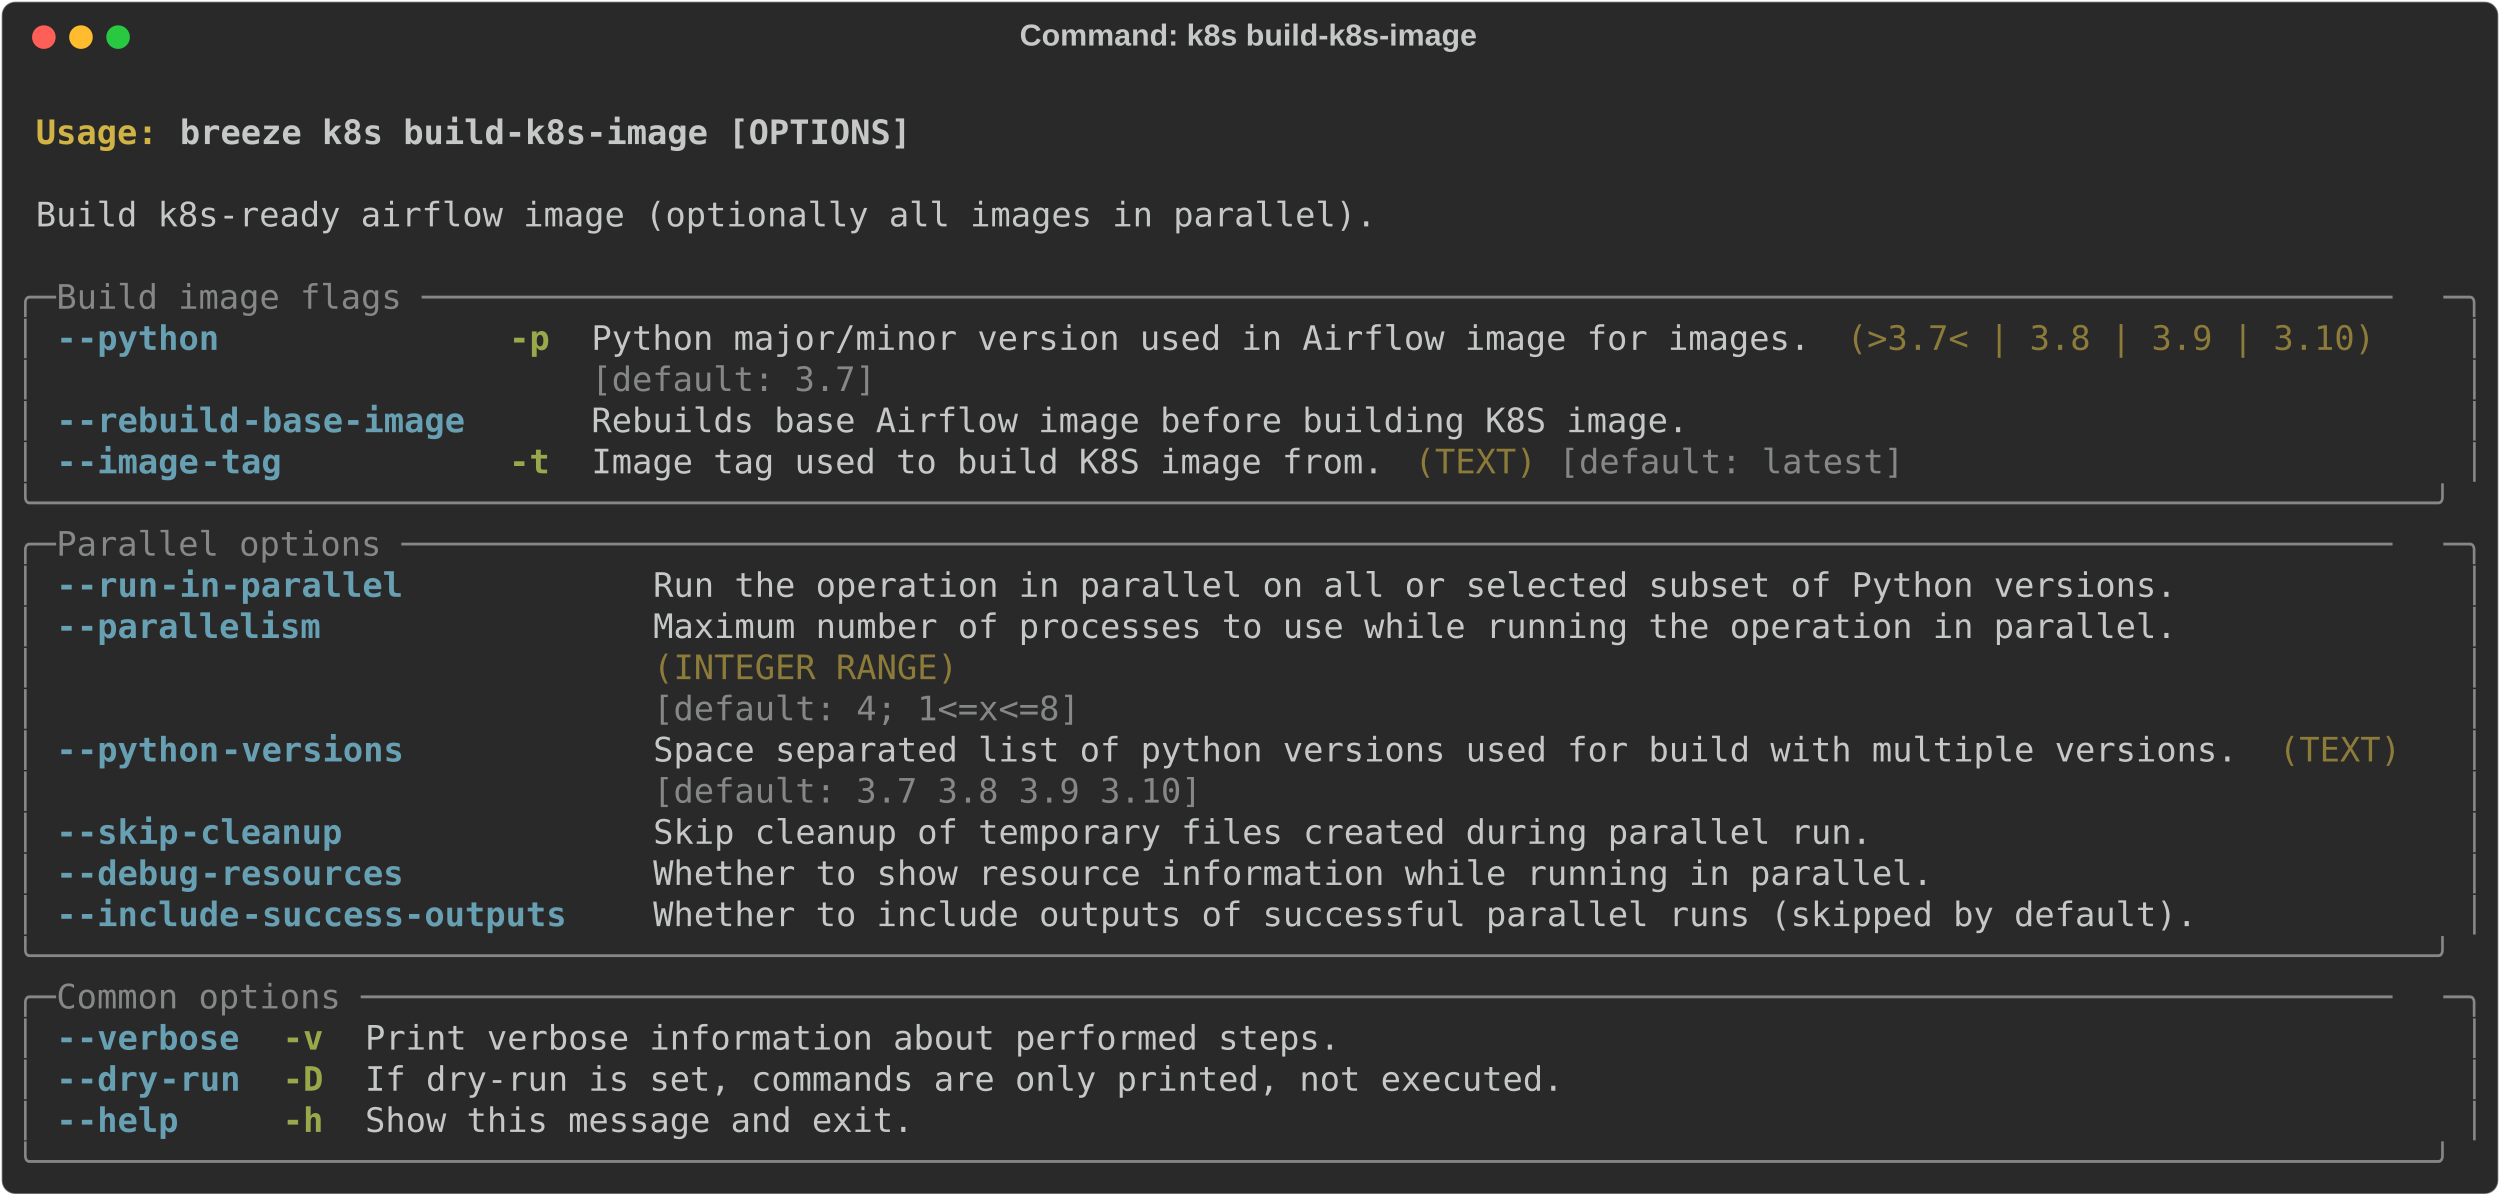
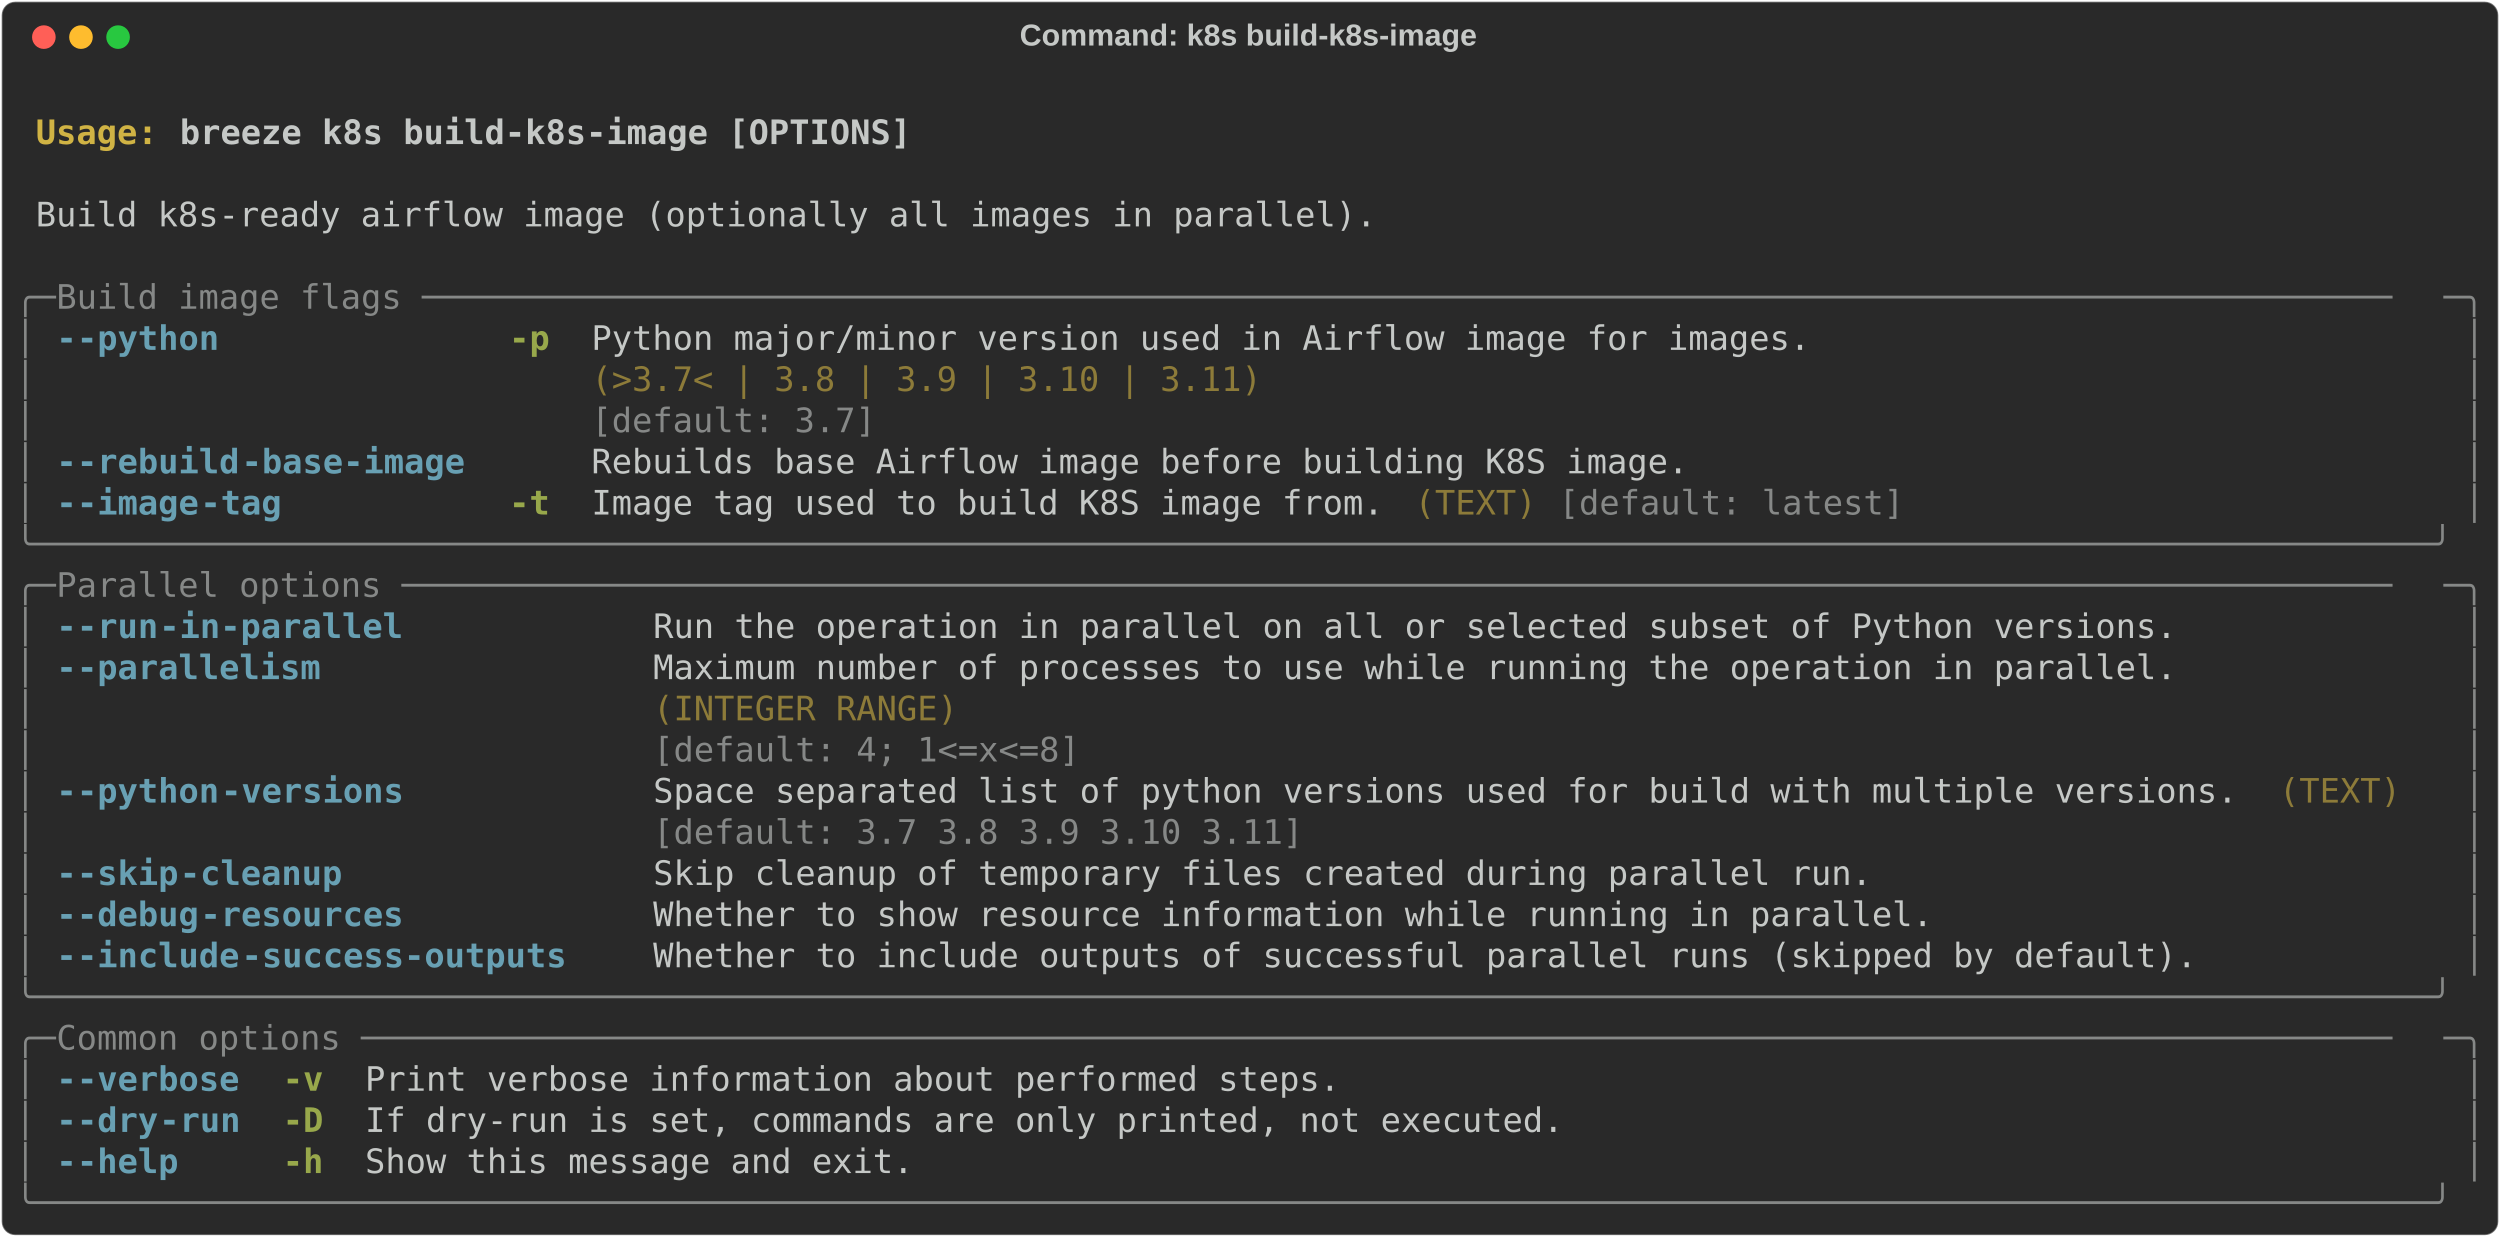
- <svg xmlns="http://www.w3.org/2000/svg" class="rich-terminal" viewBox="0 0 1482 708.8">
+ <svg xmlns="http://www.w3.org/2000/svg" class="rich-terminal" viewBox="0 0 1482 733.2">
  <style>

    @font-face {
        font-family: "Fira Code";
        src: local("FiraCode-Regular"),
                url("https://cdnjs.cloudflare.com/ajax/libs/firacode/6.2.0/woff2/FiraCode-Regular.woff2") format("woff2"),
                url("https://cdnjs.cloudflare.com/ajax/libs/firacode/6.2.0/woff/FiraCode-Regular.woff") format("woff");
        font-style: normal;
        font-weight: 400;
    }
    @font-face {
        font-family: "Fira Code";
        src: local("FiraCode-Bold"),
                url("https://cdnjs.cloudflare.com/ajax/libs/firacode/6.2.0/woff2/FiraCode-Bold.woff2") format("woff2"),
                url("https://cdnjs.cloudflare.com/ajax/libs/firacode/6.2.0/woff/FiraCode-Bold.woff") format("woff");
        font-style: bold;
        font-weight: 700;
    }

-     .terminal-925219226-matrix {
+     .terminal-590269750-matrix {
        font-family: Fira Code, monospace;
        font-size: 20px;
        line-height: 24.4px;
        font-variant-east-asian: full-width;
    }

-     .terminal-925219226-title {
+     .terminal-590269750-title {
        font-size: 18px;
        font-weight: bold;
        font-family: arial;
    }

-     .terminal-925219226-r1 { fill: #c5c8c6;font-weight: bold }
- .terminal-925219226-r2 { fill: #c5c8c6 }
- .terminal-925219226-r3 { fill: #d0b344;font-weight: bold }
- .terminal-925219226-r4 { fill: #868887 }
- .terminal-925219226-r5 { fill: #68a0b3;font-weight: bold }
- .terminal-925219226-r6 { fill: #98a84b;font-weight: bold }
- .terminal-925219226-r7 { fill: #8d7b39 }
+     .terminal-590269750-r1 { fill: #c5c8c6;font-weight: bold }
+ .terminal-590269750-r2 { fill: #c5c8c6 }
+ .terminal-590269750-r3 { fill: #d0b344;font-weight: bold }
+ .terminal-590269750-r4 { fill: #868887 }
+ .terminal-590269750-r5 { fill: #68a0b3;font-weight: bold }
+ .terminal-590269750-r6 { fill: #98a84b;font-weight: bold }
+ .terminal-590269750-r7 { fill: #8d7b39 }
    </style>
  <defs>
-     <clipPath id="terminal-925219226-clip-terminal">
-       <rect x="0" y="0" width="1463.0" height="657.8" />
-     </clipPath>
-     <clipPath id="terminal-925219226-line-0">
+     <clipPath id="terminal-590269750-clip-terminal">
+       <rect x="0" y="0" width="1463.0" height="682.2" />
+     </clipPath>
+     <clipPath id="terminal-590269750-line-0">
      <rect x="0" y="1.5" width="1464" height="24.65" />
    </clipPath>
-     <clipPath id="terminal-925219226-line-1">
+     <clipPath id="terminal-590269750-line-1">
      <rect x="0" y="25.9" width="1464" height="24.65" />
    </clipPath>
-     <clipPath id="terminal-925219226-line-2">
+     <clipPath id="terminal-590269750-line-2">
      <rect x="0" y="50.3" width="1464" height="24.65" />
    </clipPath>
-     <clipPath id="terminal-925219226-line-3">
+     <clipPath id="terminal-590269750-line-3">
      <rect x="0" y="74.7" width="1464" height="24.65" />
    </clipPath>
-     <clipPath id="terminal-925219226-line-4">
+     <clipPath id="terminal-590269750-line-4">
      <rect x="0" y="99.1" width="1464" height="24.65" />
    </clipPath>
-     <clipPath id="terminal-925219226-line-5">
+     <clipPath id="terminal-590269750-line-5">
      <rect x="0" y="123.5" width="1464" height="24.65" />
    </clipPath>
-     <clipPath id="terminal-925219226-line-6">
+     <clipPath id="terminal-590269750-line-6">
      <rect x="0" y="147.9" width="1464" height="24.65" />
    </clipPath>
-     <clipPath id="terminal-925219226-line-7">
+     <clipPath id="terminal-590269750-line-7">
      <rect x="0" y="172.3" width="1464" height="24.65" />
    </clipPath>
-     <clipPath id="terminal-925219226-line-8">
+     <clipPath id="terminal-590269750-line-8">
      <rect x="0" y="196.7" width="1464" height="24.65" />
    </clipPath>
-     <clipPath id="terminal-925219226-line-9">
+     <clipPath id="terminal-590269750-line-9">
      <rect x="0" y="221.1" width="1464" height="24.65" />
    </clipPath>
-     <clipPath id="terminal-925219226-line-10">
+     <clipPath id="terminal-590269750-line-10">
      <rect x="0" y="245.5" width="1464" height="24.65" />
    </clipPath>
-     <clipPath id="terminal-925219226-line-11">
+     <clipPath id="terminal-590269750-line-11">
      <rect x="0" y="269.9" width="1464" height="24.65" />
    </clipPath>
-     <clipPath id="terminal-925219226-line-12">
+     <clipPath id="terminal-590269750-line-12">
      <rect x="0" y="294.3" width="1464" height="24.65" />
    </clipPath>
-     <clipPath id="terminal-925219226-line-13">
+     <clipPath id="terminal-590269750-line-13">
      <rect x="0" y="318.7" width="1464" height="24.65" />
    </clipPath>
-     <clipPath id="terminal-925219226-line-14">
+     <clipPath id="terminal-590269750-line-14">
      <rect x="0" y="343.1" width="1464" height="24.65" />
    </clipPath>
-     <clipPath id="terminal-925219226-line-15">
+     <clipPath id="terminal-590269750-line-15">
      <rect x="0" y="367.5" width="1464" height="24.65" />
    </clipPath>
-     <clipPath id="terminal-925219226-line-16">
+     <clipPath id="terminal-590269750-line-16">
      <rect x="0" y="391.9" width="1464" height="24.65" />
    </clipPath>
-     <clipPath id="terminal-925219226-line-17">
+     <clipPath id="terminal-590269750-line-17">
      <rect x="0" y="416.3" width="1464" height="24.65" />
    </clipPath>
-     <clipPath id="terminal-925219226-line-18">
+     <clipPath id="terminal-590269750-line-18">
      <rect x="0" y="440.7" width="1464" height="24.65" />
    </clipPath>
-     <clipPath id="terminal-925219226-line-19">
+     <clipPath id="terminal-590269750-line-19">
      <rect x="0" y="465.1" width="1464" height="24.65" />
    </clipPath>
-     <clipPath id="terminal-925219226-line-20">
+     <clipPath id="terminal-590269750-line-20">
      <rect x="0" y="489.5" width="1464" height="24.65" />
    </clipPath>
-     <clipPath id="terminal-925219226-line-21">
+     <clipPath id="terminal-590269750-line-21">
      <rect x="0" y="513.9" width="1464" height="24.65" />
    </clipPath>
-     <clipPath id="terminal-925219226-line-22">
+     <clipPath id="terminal-590269750-line-22">
      <rect x="0" y="538.3" width="1464" height="24.65" />
    </clipPath>
-     <clipPath id="terminal-925219226-line-23">
+     <clipPath id="terminal-590269750-line-23">
      <rect x="0" y="562.7" width="1464" height="24.65" />
    </clipPath>
-     <clipPath id="terminal-925219226-line-24">
+     <clipPath id="terminal-590269750-line-24">
      <rect x="0" y="587.1" width="1464" height="24.65" />
    </clipPath>
-     <clipPath id="terminal-925219226-line-25">
+     <clipPath id="terminal-590269750-line-25">
      <rect x="0" y="611.5" width="1464" height="24.65" />
    </clipPath>
+     <clipPath id="terminal-590269750-line-26">
+       <rect x="0" y="635.9" width="1464" height="24.65" />
+     </clipPath>
  </defs>
-   <rect fill="#292929" stroke="rgba(255,255,255,0.35)" stroke-width="1" x="1" y="1" width="1480" height="706.8" rx="8" />
-   <text class="terminal-925219226-title" fill="#c5c8c6" text-anchor="middle" x="740" y="27">Command: k8s build-k8s-image</text>
+   <rect fill="#292929" stroke="rgba(255,255,255,0.35)" stroke-width="1" x="1" y="1" width="1480" height="731.2" rx="8" />
+   <text class="terminal-590269750-title" fill="#c5c8c6" text-anchor="middle" x="740" y="27">Command: k8s build-k8s-image</text>
  <g transform="translate(26,22)">
    <circle cx="0" cy="0" r="7" fill="#ff5f57" />
    <circle cx="22" cy="0" r="7" fill="#febc2e" />
    <circle cx="44" cy="0" r="7" fill="#28c840" />
  </g>
-   <g transform="translate(9, 41)" clip-path="url(#terminal-925219226-clip-terminal)">
-     <g class="terminal-925219226-matrix">
-       <text class="terminal-925219226-r2" x="1464" y="20" textLength="12.2" clip-path="url(#terminal-925219226-line-0)">
- </text>
-       <text class="terminal-925219226-r3" x="12.2" y="44.4" textLength="85.4" clip-path="url(#terminal-925219226-line-1)">Usage: </text>
-       <text class="terminal-925219226-r1" x="97.6" y="44.4" textLength="439.2" clip-path="url(#terminal-925219226-line-1)">breeze k8s build-k8s-image [OPTIONS]</text>
-       <text class="terminal-925219226-r2" x="1464" y="44.4" textLength="12.2" clip-path="url(#terminal-925219226-line-1)">
- </text>
-       <text class="terminal-925219226-r2" x="1464" y="68.8" textLength="12.2" clip-path="url(#terminal-925219226-line-2)">
- </text>
-       <text class="terminal-925219226-r2" x="12.2" y="93.2" textLength="805.2" clip-path="url(#terminal-925219226-line-3)">Build k8s-ready airflow image (optionally all images in parallel).</text>
-       <text class="terminal-925219226-r2" x="1464" y="93.2" textLength="12.2" clip-path="url(#terminal-925219226-line-3)">
- </text>
-       <text class="terminal-925219226-r2" x="1464" y="117.6" textLength="12.2" clip-path="url(#terminal-925219226-line-4)">
- </text>
-       <text class="terminal-925219226-r4" x="0" y="142" textLength="24.4" clip-path="url(#terminal-925219226-line-5)">╭─</text>
-       <text class="terminal-925219226-r4" x="24.4" y="142" textLength="1415.2" clip-path="url(#terminal-925219226-line-5)"> Build image flags ─────────────────────────────────────────────────────────────────────────────────────────────────</text>
-       <text class="terminal-925219226-r4" x="1439.6" y="142" textLength="24.4" clip-path="url(#terminal-925219226-line-5)">─╮</text>
-       <text class="terminal-925219226-r2" x="1464" y="142" textLength="12.2" clip-path="url(#terminal-925219226-line-5)">
- </text>
-       <text class="terminal-925219226-r4" x="0" y="166.4" textLength="12.2" clip-path="url(#terminal-925219226-line-6)">│</text>
-       <text class="terminal-925219226-r5" x="24.4" y="166.4" textLength="12.2" clip-path="url(#terminal-925219226-line-6)">-</text>
-       <text class="terminal-925219226-r5" x="36.6" y="166.4" textLength="85.4" clip-path="url(#terminal-925219226-line-6)">-python</text>
-       <text class="terminal-925219226-r6" x="292.8" y="166.4" textLength="24.4" clip-path="url(#terminal-925219226-line-6)">-p</text>
-       <text class="terminal-925219226-r2" x="341.6" y="166.4" textLength="732" clip-path="url(#terminal-925219226-line-6)">Python major/minor version used in Airflow image for images.</text>
-       <text class="terminal-925219226-r7" x="1085.8" y="166.4" textLength="317.2" clip-path="url(#terminal-925219226-line-6)">(&gt;3.7&lt; | 3.8 | 3.9 | 3.10)</text>
-       <text class="terminal-925219226-r4" x="1451.8" y="166.4" textLength="12.2" clip-path="url(#terminal-925219226-line-6)">│</text>
-       <text class="terminal-925219226-r2" x="1464" y="166.4" textLength="12.2" clip-path="url(#terminal-925219226-line-6)">
- </text>
-       <text class="terminal-925219226-r4" x="0" y="190.8" textLength="12.2" clip-path="url(#terminal-925219226-line-7)">│</text>
-       <text class="terminal-925219226-r4" x="341.6" y="190.8" textLength="732" clip-path="url(#terminal-925219226-line-7)">[default: 3.7]                                              </text>
-       <text class="terminal-925219226-r4" x="1451.8" y="190.8" textLength="12.2" clip-path="url(#terminal-925219226-line-7)">│</text>
-       <text class="terminal-925219226-r2" x="1464" y="190.8" textLength="12.2" clip-path="url(#terminal-925219226-line-7)">
- </text>
-       <text class="terminal-925219226-r4" x="0" y="215.2" textLength="12.2" clip-path="url(#terminal-925219226-line-8)">│</text>
-       <text class="terminal-925219226-r5" x="24.4" y="215.2" textLength="12.2" clip-path="url(#terminal-925219226-line-8)">-</text>
-       <text class="terminal-925219226-r5" x="36.6" y="215.2" textLength="97.6" clip-path="url(#terminal-925219226-line-8)">-rebuild</text>
-       <text class="terminal-925219226-r5" x="134.2" y="215.2" textLength="134.2" clip-path="url(#terminal-925219226-line-8)">-base-image</text>
-       <text class="terminal-925219226-r2" x="341.6" y="215.2" textLength="658.8" clip-path="url(#terminal-925219226-line-8)">Rebuilds base Airflow image before building K8S image.</text>
-       <text class="terminal-925219226-r4" x="1451.8" y="215.2" textLength="12.2" clip-path="url(#terminal-925219226-line-8)">│</text>
-       <text class="terminal-925219226-r2" x="1464" y="215.2" textLength="12.2" clip-path="url(#terminal-925219226-line-8)">
- </text>
-       <text class="terminal-925219226-r4" x="0" y="239.6" textLength="12.2" clip-path="url(#terminal-925219226-line-9)">│</text>
-       <text class="terminal-925219226-r5" x="24.4" y="239.6" textLength="12.2" clip-path="url(#terminal-925219226-line-9)">-</text>
-       <text class="terminal-925219226-r5" x="36.6" y="239.6" textLength="73.2" clip-path="url(#terminal-925219226-line-9)">-image</text>
-       <text class="terminal-925219226-r5" x="109.8" y="239.6" textLength="48.8" clip-path="url(#terminal-925219226-line-9)">-tag</text>
-       <text class="terminal-925219226-r6" x="292.8" y="239.6" textLength="24.4" clip-path="url(#terminal-925219226-line-9)">-t</text>
-       <text class="terminal-925219226-r2" x="341.6" y="239.6" textLength="475.8" clip-path="url(#terminal-925219226-line-9)">Image tag used to build K8S image from.</text>
-       <text class="terminal-925219226-r7" x="829.6" y="239.6" textLength="73.2" clip-path="url(#terminal-925219226-line-9)">(TEXT)</text>
-       <text class="terminal-925219226-r4" x="915" y="239.6" textLength="207.4" clip-path="url(#terminal-925219226-line-9)">[default: latest]</text>
-       <text class="terminal-925219226-r4" x="1451.8" y="239.6" textLength="12.2" clip-path="url(#terminal-925219226-line-9)">│</text>
-       <text class="terminal-925219226-r2" x="1464" y="239.6" textLength="12.2" clip-path="url(#terminal-925219226-line-9)">
- </text>
-       <text class="terminal-925219226-r4" x="0" y="264" textLength="1464" clip-path="url(#terminal-925219226-line-10)">╰──────────────────────────────────────────────────────────────────────────────────────────────────────────────────────╯</text>
-       <text class="terminal-925219226-r2" x="1464" y="264" textLength="12.2" clip-path="url(#terminal-925219226-line-10)">
- </text>
-       <text class="terminal-925219226-r4" x="0" y="288.4" textLength="24.4" clip-path="url(#terminal-925219226-line-11)">╭─</text>
-       <text class="terminal-925219226-r4" x="24.4" y="288.4" textLength="1415.2" clip-path="url(#terminal-925219226-line-11)"> Parallel options ──────────────────────────────────────────────────────────────────────────────────────────────────</text>
-       <text class="terminal-925219226-r4" x="1439.6" y="288.4" textLength="24.4" clip-path="url(#terminal-925219226-line-11)">─╮</text>
-       <text class="terminal-925219226-r2" x="1464" y="288.4" textLength="12.2" clip-path="url(#terminal-925219226-line-11)">
- </text>
-       <text class="terminal-925219226-r4" x="0" y="312.8" textLength="12.2" clip-path="url(#terminal-925219226-line-12)">│</text>
-       <text class="terminal-925219226-r5" x="24.4" y="312.8" textLength="12.2" clip-path="url(#terminal-925219226-line-12)">-</text>
-       <text class="terminal-925219226-r5" x="36.6" y="312.8" textLength="48.8" clip-path="url(#terminal-925219226-line-12)">-run</text>
-       <text class="terminal-925219226-r5" x="85.4" y="312.8" textLength="146.4" clip-path="url(#terminal-925219226-line-12)">-in-parallel</text>
-       <text class="terminal-925219226-r2" x="378.2" y="312.8" textLength="915" clip-path="url(#terminal-925219226-line-12)">Run the operation in parallel on all or selected subset of Python versions.</text>
-       <text class="terminal-925219226-r4" x="1451.8" y="312.8" textLength="12.2" clip-path="url(#terminal-925219226-line-12)">│</text>
-       <text class="terminal-925219226-r2" x="1464" y="312.8" textLength="12.2" clip-path="url(#terminal-925219226-line-12)">
- </text>
-       <text class="terminal-925219226-r4" x="0" y="337.2" textLength="12.2" clip-path="url(#terminal-925219226-line-13)">│</text>
-       <text class="terminal-925219226-r5" x="24.4" y="337.2" textLength="12.2" clip-path="url(#terminal-925219226-line-13)">-</text>
-       <text class="terminal-925219226-r5" x="36.6" y="337.2" textLength="146.4" clip-path="url(#terminal-925219226-line-13)">-parallelism</text>
-       <text class="terminal-925219226-r2" x="378.2" y="337.2" textLength="915" clip-path="url(#terminal-925219226-line-13)">Maximum number of processes to use while running the operation in parallel.</text>
-       <text class="terminal-925219226-r4" x="1451.8" y="337.2" textLength="12.2" clip-path="url(#terminal-925219226-line-13)">│</text>
-       <text class="terminal-925219226-r2" x="1464" y="337.2" textLength="12.2" clip-path="url(#terminal-925219226-line-13)">
- </text>
-       <text class="terminal-925219226-r4" x="0" y="361.6" textLength="12.2" clip-path="url(#terminal-925219226-line-14)">│</text>
-       <text class="terminal-925219226-r7" x="378.2" y="361.6" textLength="915" clip-path="url(#terminal-925219226-line-14)">(INTEGER RANGE)                                                            </text>
-       <text class="terminal-925219226-r4" x="1451.8" y="361.6" textLength="12.2" clip-path="url(#terminal-925219226-line-14)">│</text>
-       <text class="terminal-925219226-r2" x="1464" y="361.6" textLength="12.2" clip-path="url(#terminal-925219226-line-14)">
- </text>
-       <text class="terminal-925219226-r4" x="0" y="386" textLength="12.2" clip-path="url(#terminal-925219226-line-15)">│</text>
-       <text class="terminal-925219226-r4" x="378.2" y="386" textLength="915" clip-path="url(#terminal-925219226-line-15)">[default: 4; 1&lt;=x&lt;=8]                                                      </text>
-       <text class="terminal-925219226-r4" x="1451.8" y="386" textLength="12.2" clip-path="url(#terminal-925219226-line-15)">│</text>
-       <text class="terminal-925219226-r2" x="1464" y="386" textLength="12.2" clip-path="url(#terminal-925219226-line-15)">
- </text>
-       <text class="terminal-925219226-r4" x="0" y="410.4" textLength="12.2" clip-path="url(#terminal-925219226-line-16)">│</text>
-       <text class="terminal-925219226-r5" x="24.4" y="410.4" textLength="12.2" clip-path="url(#terminal-925219226-line-16)">-</text>
-       <text class="terminal-925219226-r5" x="36.6" y="410.4" textLength="85.4" clip-path="url(#terminal-925219226-line-16)">-python</text>
-       <text class="terminal-925219226-r5" x="122" y="410.4" textLength="109.8" clip-path="url(#terminal-925219226-line-16)">-versions</text>
-       <text class="terminal-925219226-r2" x="378.2" y="410.4" textLength="951.6" clip-path="url(#terminal-925219226-line-16)">Space separated list of python versions used for build with multiple versions.</text>
-       <text class="terminal-925219226-r7" x="1342" y="410.4" textLength="73.2" clip-path="url(#terminal-925219226-line-16)">(TEXT)</text>
-       <text class="terminal-925219226-r4" x="1451.8" y="410.4" textLength="12.2" clip-path="url(#terminal-925219226-line-16)">│</text>
-       <text class="terminal-925219226-r2" x="1464" y="410.4" textLength="12.2" clip-path="url(#terminal-925219226-line-16)">
- </text>
-       <text class="terminal-925219226-r4" x="0" y="434.8" textLength="12.2" clip-path="url(#terminal-925219226-line-17)">│</text>
-       <text class="terminal-925219226-r4" x="378.2" y="434.8" textLength="951.6" clip-path="url(#terminal-925219226-line-17)">[default: 3.7 3.8 3.9 3.10]                                                   </text>
-       <text class="terminal-925219226-r4" x="1451.8" y="434.8" textLength="12.2" clip-path="url(#terminal-925219226-line-17)">│</text>
-       <text class="terminal-925219226-r2" x="1464" y="434.8" textLength="12.2" clip-path="url(#terminal-925219226-line-17)">
- </text>
-       <text class="terminal-925219226-r4" x="0" y="459.2" textLength="12.2" clip-path="url(#terminal-925219226-line-18)">│</text>
-       <text class="terminal-925219226-r5" x="24.4" y="459.2" textLength="12.2" clip-path="url(#terminal-925219226-line-18)">-</text>
-       <text class="terminal-925219226-r5" x="36.6" y="459.2" textLength="61" clip-path="url(#terminal-925219226-line-18)">-skip</text>
-       <text class="terminal-925219226-r5" x="97.6" y="459.2" textLength="97.6" clip-path="url(#terminal-925219226-line-18)">-cleanup</text>
-       <text class="terminal-925219226-r2" x="378.2" y="459.2" textLength="732" clip-path="url(#terminal-925219226-line-18)">Skip cleanup of temporary files created during parallel run.</text>
-       <text class="terminal-925219226-r4" x="1451.8" y="459.2" textLength="12.2" clip-path="url(#terminal-925219226-line-18)">│</text>
-       <text class="terminal-925219226-r2" x="1464" y="459.2" textLength="12.2" clip-path="url(#terminal-925219226-line-18)">
- </text>
-       <text class="terminal-925219226-r4" x="0" y="483.6" textLength="12.2" clip-path="url(#terminal-925219226-line-19)">│</text>
-       <text class="terminal-925219226-r5" x="24.4" y="483.6" textLength="12.2" clip-path="url(#terminal-925219226-line-19)">-</text>
-       <text class="terminal-925219226-r5" x="36.6" y="483.6" textLength="73.2" clip-path="url(#terminal-925219226-line-19)">-debug</text>
-       <text class="terminal-925219226-r5" x="109.8" y="483.6" textLength="122" clip-path="url(#terminal-925219226-line-19)">-resources</text>
-       <text class="terminal-925219226-r2" x="378.2" y="483.6" textLength="768.6" clip-path="url(#terminal-925219226-line-19)">Whether to show resource information while running in parallel.</text>
-       <text class="terminal-925219226-r4" x="1451.8" y="483.6" textLength="12.2" clip-path="url(#terminal-925219226-line-19)">│</text>
-       <text class="terminal-925219226-r2" x="1464" y="483.6" textLength="12.2" clip-path="url(#terminal-925219226-line-19)">
- </text>
-       <text class="terminal-925219226-r4" x="0" y="508" textLength="12.2" clip-path="url(#terminal-925219226-line-20)">│</text>
-       <text class="terminal-925219226-r5" x="24.4" y="508" textLength="12.2" clip-path="url(#terminal-925219226-line-20)">-</text>
-       <text class="terminal-925219226-r5" x="36.6" y="508" textLength="97.6" clip-path="url(#terminal-925219226-line-20)">-include</text>
-       <text class="terminal-925219226-r5" x="134.2" y="508" textLength="195.2" clip-path="url(#terminal-925219226-line-20)">-success-outputs</text>
-       <text class="terminal-925219226-r2" x="378.2" y="508" textLength="927.2" clip-path="url(#terminal-925219226-line-20)">Whether to include outputs of successful parallel runs (skipped by default).</text>
-       <text class="terminal-925219226-r4" x="1451.8" y="508" textLength="12.2" clip-path="url(#terminal-925219226-line-20)">│</text>
-       <text class="terminal-925219226-r2" x="1464" y="508" textLength="12.2" clip-path="url(#terminal-925219226-line-20)">
- </text>
-       <text class="terminal-925219226-r4" x="0" y="532.4" textLength="1464" clip-path="url(#terminal-925219226-line-21)">╰──────────────────────────────────────────────────────────────────────────────────────────────────────────────────────╯</text>
-       <text class="terminal-925219226-r2" x="1464" y="532.4" textLength="12.2" clip-path="url(#terminal-925219226-line-21)">
- </text>
-       <text class="terminal-925219226-r4" x="0" y="556.8" textLength="24.4" clip-path="url(#terminal-925219226-line-22)">╭─</text>
-       <text class="terminal-925219226-r4" x="24.4" y="556.8" textLength="1415.2" clip-path="url(#terminal-925219226-line-22)"> Common options ────────────────────────────────────────────────────────────────────────────────────────────────────</text>
-       <text class="terminal-925219226-r4" x="1439.6" y="556.8" textLength="24.4" clip-path="url(#terminal-925219226-line-22)">─╮</text>
-       <text class="terminal-925219226-r2" x="1464" y="556.8" textLength="12.2" clip-path="url(#terminal-925219226-line-22)">
- </text>
-       <text class="terminal-925219226-r4" x="0" y="581.2" textLength="12.2" clip-path="url(#terminal-925219226-line-23)">│</text>
-       <text class="terminal-925219226-r5" x="24.4" y="581.2" textLength="12.2" clip-path="url(#terminal-925219226-line-23)">-</text>
-       <text class="terminal-925219226-r5" x="36.6" y="581.2" textLength="97.6" clip-path="url(#terminal-925219226-line-23)">-verbose</text>
-       <text class="terminal-925219226-r6" x="158.6" y="581.2" textLength="24.4" clip-path="url(#terminal-925219226-line-23)">-v</text>
-       <text class="terminal-925219226-r2" x="207.4" y="581.2" textLength="585.6" clip-path="url(#terminal-925219226-line-23)">Print verbose information about performed steps.</text>
-       <text class="terminal-925219226-r4" x="1451.8" y="581.2" textLength="12.2" clip-path="url(#terminal-925219226-line-23)">│</text>
-       <text class="terminal-925219226-r2" x="1464" y="581.2" textLength="12.2" clip-path="url(#terminal-925219226-line-23)">
- </text>
-       <text class="terminal-925219226-r4" x="0" y="605.6" textLength="12.2" clip-path="url(#terminal-925219226-line-24)">│</text>
-       <text class="terminal-925219226-r5" x="24.4" y="605.6" textLength="12.2" clip-path="url(#terminal-925219226-line-24)">-</text>
-       <text class="terminal-925219226-r5" x="36.6" y="605.6" textLength="48.8" clip-path="url(#terminal-925219226-line-24)">-dry</text>
-       <text class="terminal-925219226-r5" x="85.4" y="605.6" textLength="48.8" clip-path="url(#terminal-925219226-line-24)">-run</text>
-       <text class="terminal-925219226-r6" x="158.6" y="605.6" textLength="24.4" clip-path="url(#terminal-925219226-line-24)">-D</text>
-       <text class="terminal-925219226-r2" x="207.4" y="605.6" textLength="719.8" clip-path="url(#terminal-925219226-line-24)">If dry-run is set, commands are only printed, not executed.</text>
-       <text class="terminal-925219226-r4" x="1451.8" y="605.6" textLength="12.2" clip-path="url(#terminal-925219226-line-24)">│</text>
-       <text class="terminal-925219226-r2" x="1464" y="605.6" textLength="12.2" clip-path="url(#terminal-925219226-line-24)">
- </text>
-       <text class="terminal-925219226-r4" x="0" y="630" textLength="12.2" clip-path="url(#terminal-925219226-line-25)">│</text>
-       <text class="terminal-925219226-r5" x="24.4" y="630" textLength="12.2" clip-path="url(#terminal-925219226-line-25)">-</text>
-       <text class="terminal-925219226-r5" x="36.6" y="630" textLength="61" clip-path="url(#terminal-925219226-line-25)">-help</text>
-       <text class="terminal-925219226-r6" x="158.6" y="630" textLength="24.4" clip-path="url(#terminal-925219226-line-25)">-h</text>
-       <text class="terminal-925219226-r2" x="207.4" y="630" textLength="329.4" clip-path="url(#terminal-925219226-line-25)">Show this message and exit.</text>
-       <text class="terminal-925219226-r4" x="1451.8" y="630" textLength="12.2" clip-path="url(#terminal-925219226-line-25)">│</text>
-       <text class="terminal-925219226-r2" x="1464" y="630" textLength="12.2" clip-path="url(#terminal-925219226-line-25)">
- </text>
-       <text class="terminal-925219226-r4" x="0" y="654.4" textLength="1464" clip-path="url(#terminal-925219226-line-26)">╰──────────────────────────────────────────────────────────────────────────────────────────────────────────────────────╯</text>
-       <text class="terminal-925219226-r2" x="1464" y="654.4" textLength="12.2" clip-path="url(#terminal-925219226-line-26)">
+   <g transform="translate(9, 41)" clip-path="url(#terminal-590269750-clip-terminal)">
+     <g class="terminal-590269750-matrix">
+       <text class="terminal-590269750-r2" x="1464" y="20" textLength="12.2" clip-path="url(#terminal-590269750-line-0)">
+ </text>
+       <text class="terminal-590269750-r3" x="12.2" y="44.4" textLength="85.4" clip-path="url(#terminal-590269750-line-1)">Usage: </text>
+       <text class="terminal-590269750-r1" x="97.6" y="44.4" textLength="439.2" clip-path="url(#terminal-590269750-line-1)">breeze k8s build-k8s-image [OPTIONS]</text>
+       <text class="terminal-590269750-r2" x="1464" y="44.4" textLength="12.2" clip-path="url(#terminal-590269750-line-1)">
+ </text>
+       <text class="terminal-590269750-r2" x="1464" y="68.8" textLength="12.2" clip-path="url(#terminal-590269750-line-2)">
+ </text>
+       <text class="terminal-590269750-r2" x="12.2" y="93.2" textLength="805.2" clip-path="url(#terminal-590269750-line-3)">Build k8s-ready airflow image (optionally all images in parallel).</text>
+       <text class="terminal-590269750-r2" x="1464" y="93.2" textLength="12.2" clip-path="url(#terminal-590269750-line-3)">
+ </text>
+       <text class="terminal-590269750-r2" x="1464" y="117.6" textLength="12.2" clip-path="url(#terminal-590269750-line-4)">
+ </text>
+       <text class="terminal-590269750-r4" x="0" y="142" textLength="24.4" clip-path="url(#terminal-590269750-line-5)">╭─</text>
+       <text class="terminal-590269750-r4" x="24.4" y="142" textLength="1415.2" clip-path="url(#terminal-590269750-line-5)"> Build image flags ─────────────────────────────────────────────────────────────────────────────────────────────────</text>
+       <text class="terminal-590269750-r4" x="1439.6" y="142" textLength="24.4" clip-path="url(#terminal-590269750-line-5)">─╮</text>
+       <text class="terminal-590269750-r2" x="1464" y="142" textLength="12.2" clip-path="url(#terminal-590269750-line-5)">
+ </text>
+       <text class="terminal-590269750-r4" x="0" y="166.4" textLength="12.2" clip-path="url(#terminal-590269750-line-6)">│</text>
+       <text class="terminal-590269750-r5" x="24.4" y="166.4" textLength="12.2" clip-path="url(#terminal-590269750-line-6)">-</text>
+       <text class="terminal-590269750-r5" x="36.6" y="166.4" textLength="85.4" clip-path="url(#terminal-590269750-line-6)">-python</text>
+       <text class="terminal-590269750-r6" x="292.8" y="166.4" textLength="24.4" clip-path="url(#terminal-590269750-line-6)">-p</text>
+       <text class="terminal-590269750-r2" x="341.6" y="166.4" textLength="732" clip-path="url(#terminal-590269750-line-6)">Python major/minor version used in Airflow image for images.</text>
+       <text class="terminal-590269750-r4" x="1451.8" y="166.4" textLength="12.2" clip-path="url(#terminal-590269750-line-6)">│</text>
+       <text class="terminal-590269750-r2" x="1464" y="166.4" textLength="12.2" clip-path="url(#terminal-590269750-line-6)">
+ </text>
+       <text class="terminal-590269750-r4" x="0" y="190.8" textLength="12.2" clip-path="url(#terminal-590269750-line-7)">│</text>
+       <text class="terminal-590269750-r7" x="341.6" y="190.8" textLength="732" clip-path="url(#terminal-590269750-line-7)">(&gt;3.7&lt; | 3.8 | 3.9 | 3.10 | 3.11)                           </text>
+       <text class="terminal-590269750-r4" x="1451.8" y="190.8" textLength="12.2" clip-path="url(#terminal-590269750-line-7)">│</text>
+       <text class="terminal-590269750-r2" x="1464" y="190.8" textLength="12.2" clip-path="url(#terminal-590269750-line-7)">
+ </text>
+       <text class="terminal-590269750-r4" x="0" y="215.2" textLength="12.2" clip-path="url(#terminal-590269750-line-8)">│</text>
+       <text class="terminal-590269750-r4" x="341.6" y="215.2" textLength="732" clip-path="url(#terminal-590269750-line-8)">[default: 3.7]                                              </text>
+       <text class="terminal-590269750-r4" x="1451.8" y="215.2" textLength="12.2" clip-path="url(#terminal-590269750-line-8)">│</text>
+       <text class="terminal-590269750-r2" x="1464" y="215.2" textLength="12.2" clip-path="url(#terminal-590269750-line-8)">
+ </text>
+       <text class="terminal-590269750-r4" x="0" y="239.6" textLength="12.2" clip-path="url(#terminal-590269750-line-9)">│</text>
+       <text class="terminal-590269750-r5" x="24.4" y="239.6" textLength="12.2" clip-path="url(#terminal-590269750-line-9)">-</text>
+       <text class="terminal-590269750-r5" x="36.6" y="239.6" textLength="97.6" clip-path="url(#terminal-590269750-line-9)">-rebuild</text>
+       <text class="terminal-590269750-r5" x="134.2" y="239.6" textLength="134.2" clip-path="url(#terminal-590269750-line-9)">-base-image</text>
+       <text class="terminal-590269750-r2" x="341.6" y="239.6" textLength="658.8" clip-path="url(#terminal-590269750-line-9)">Rebuilds base Airflow image before building K8S image.</text>
+       <text class="terminal-590269750-r4" x="1451.8" y="239.6" textLength="12.2" clip-path="url(#terminal-590269750-line-9)">│</text>
+       <text class="terminal-590269750-r2" x="1464" y="239.6" textLength="12.2" clip-path="url(#terminal-590269750-line-9)">
+ </text>
+       <text class="terminal-590269750-r4" x="0" y="264" textLength="12.2" clip-path="url(#terminal-590269750-line-10)">│</text>
+       <text class="terminal-590269750-r5" x="24.4" y="264" textLength="12.2" clip-path="url(#terminal-590269750-line-10)">-</text>
+       <text class="terminal-590269750-r5" x="36.6" y="264" textLength="73.2" clip-path="url(#terminal-590269750-line-10)">-image</text>
+       <text class="terminal-590269750-r5" x="109.8" y="264" textLength="48.8" clip-path="url(#terminal-590269750-line-10)">-tag</text>
+       <text class="terminal-590269750-r6" x="292.8" y="264" textLength="24.4" clip-path="url(#terminal-590269750-line-10)">-t</text>
+       <text class="terminal-590269750-r2" x="341.6" y="264" textLength="475.8" clip-path="url(#terminal-590269750-line-10)">Image tag used to build K8S image from.</text>
+       <text class="terminal-590269750-r7" x="829.6" y="264" textLength="73.2" clip-path="url(#terminal-590269750-line-10)">(TEXT)</text>
+       <text class="terminal-590269750-r4" x="915" y="264" textLength="207.4" clip-path="url(#terminal-590269750-line-10)">[default: latest]</text>
+       <text class="terminal-590269750-r4" x="1451.8" y="264" textLength="12.2" clip-path="url(#terminal-590269750-line-10)">│</text>
+       <text class="terminal-590269750-r2" x="1464" y="264" textLength="12.2" clip-path="url(#terminal-590269750-line-10)">
+ </text>
+       <text class="terminal-590269750-r4" x="0" y="288.4" textLength="1464" clip-path="url(#terminal-590269750-line-11)">╰──────────────────────────────────────────────────────────────────────────────────────────────────────────────────────╯</text>
+       <text class="terminal-590269750-r2" x="1464" y="288.4" textLength="12.2" clip-path="url(#terminal-590269750-line-11)">
+ </text>
+       <text class="terminal-590269750-r4" x="0" y="312.8" textLength="24.4" clip-path="url(#terminal-590269750-line-12)">╭─</text>
+       <text class="terminal-590269750-r4" x="24.4" y="312.8" textLength="1415.2" clip-path="url(#terminal-590269750-line-12)"> Parallel options ──────────────────────────────────────────────────────────────────────────────────────────────────</text>
+       <text class="terminal-590269750-r4" x="1439.6" y="312.8" textLength="24.4" clip-path="url(#terminal-590269750-line-12)">─╮</text>
+       <text class="terminal-590269750-r2" x="1464" y="312.8" textLength="12.2" clip-path="url(#terminal-590269750-line-12)">
+ </text>
+       <text class="terminal-590269750-r4" x="0" y="337.2" textLength="12.2" clip-path="url(#terminal-590269750-line-13)">│</text>
+       <text class="terminal-590269750-r5" x="24.4" y="337.2" textLength="12.2" clip-path="url(#terminal-590269750-line-13)">-</text>
+       <text class="terminal-590269750-r5" x="36.6" y="337.2" textLength="48.8" clip-path="url(#terminal-590269750-line-13)">-run</text>
+       <text class="terminal-590269750-r5" x="85.4" y="337.2" textLength="146.4" clip-path="url(#terminal-590269750-line-13)">-in-parallel</text>
+       <text class="terminal-590269750-r2" x="378.2" y="337.2" textLength="915" clip-path="url(#terminal-590269750-line-13)">Run the operation in parallel on all or selected subset of Python versions.</text>
+       <text class="terminal-590269750-r4" x="1451.8" y="337.2" textLength="12.2" clip-path="url(#terminal-590269750-line-13)">│</text>
+       <text class="terminal-590269750-r2" x="1464" y="337.2" textLength="12.2" clip-path="url(#terminal-590269750-line-13)">
+ </text>
+       <text class="terminal-590269750-r4" x="0" y="361.6" textLength="12.2" clip-path="url(#terminal-590269750-line-14)">│</text>
+       <text class="terminal-590269750-r5" x="24.4" y="361.6" textLength="12.2" clip-path="url(#terminal-590269750-line-14)">-</text>
+       <text class="terminal-590269750-r5" x="36.6" y="361.6" textLength="146.4" clip-path="url(#terminal-590269750-line-14)">-parallelism</text>
+       <text class="terminal-590269750-r2" x="378.2" y="361.6" textLength="915" clip-path="url(#terminal-590269750-line-14)">Maximum number of processes to use while running the operation in parallel.</text>
+       <text class="terminal-590269750-r4" x="1451.8" y="361.6" textLength="12.2" clip-path="url(#terminal-590269750-line-14)">│</text>
+       <text class="terminal-590269750-r2" x="1464" y="361.6" textLength="12.2" clip-path="url(#terminal-590269750-line-14)">
+ </text>
+       <text class="terminal-590269750-r4" x="0" y="386" textLength="12.2" clip-path="url(#terminal-590269750-line-15)">│</text>
+       <text class="terminal-590269750-r7" x="378.2" y="386" textLength="915" clip-path="url(#terminal-590269750-line-15)">(INTEGER RANGE)                                                            </text>
+       <text class="terminal-590269750-r4" x="1451.8" y="386" textLength="12.2" clip-path="url(#terminal-590269750-line-15)">│</text>
+       <text class="terminal-590269750-r2" x="1464" y="386" textLength="12.2" clip-path="url(#terminal-590269750-line-15)">
+ </text>
+       <text class="terminal-590269750-r4" x="0" y="410.4" textLength="12.2" clip-path="url(#terminal-590269750-line-16)">│</text>
+       <text class="terminal-590269750-r4" x="378.2" y="410.4" textLength="915" clip-path="url(#terminal-590269750-line-16)">[default: 4; 1&lt;=x&lt;=8]                                                      </text>
+       <text class="terminal-590269750-r4" x="1451.8" y="410.4" textLength="12.2" clip-path="url(#terminal-590269750-line-16)">│</text>
+       <text class="terminal-590269750-r2" x="1464" y="410.4" textLength="12.2" clip-path="url(#terminal-590269750-line-16)">
+ </text>
+       <text class="terminal-590269750-r4" x="0" y="434.8" textLength="12.2" clip-path="url(#terminal-590269750-line-17)">│</text>
+       <text class="terminal-590269750-r5" x="24.4" y="434.8" textLength="12.2" clip-path="url(#terminal-590269750-line-17)">-</text>
+       <text class="terminal-590269750-r5" x="36.6" y="434.8" textLength="85.4" clip-path="url(#terminal-590269750-line-17)">-python</text>
+       <text class="terminal-590269750-r5" x="122" y="434.8" textLength="109.8" clip-path="url(#terminal-590269750-line-17)">-versions</text>
+       <text class="terminal-590269750-r2" x="378.2" y="434.8" textLength="951.6" clip-path="url(#terminal-590269750-line-17)">Space separated list of python versions used for build with multiple versions.</text>
+       <text class="terminal-590269750-r7" x="1342" y="434.8" textLength="73.2" clip-path="url(#terminal-590269750-line-17)">(TEXT)</text>
+       <text class="terminal-590269750-r4" x="1451.8" y="434.8" textLength="12.2" clip-path="url(#terminal-590269750-line-17)">│</text>
+       <text class="terminal-590269750-r2" x="1464" y="434.8" textLength="12.2" clip-path="url(#terminal-590269750-line-17)">
+ </text>
+       <text class="terminal-590269750-r4" x="0" y="459.2" textLength="12.2" clip-path="url(#terminal-590269750-line-18)">│</text>
+       <text class="terminal-590269750-r4" x="378.2" y="459.2" textLength="951.6" clip-path="url(#terminal-590269750-line-18)">[default: 3.7 3.8 3.9 3.10 3.11]                                              </text>
+       <text class="terminal-590269750-r4" x="1451.8" y="459.2" textLength="12.2" clip-path="url(#terminal-590269750-line-18)">│</text>
+       <text class="terminal-590269750-r2" x="1464" y="459.2" textLength="12.2" clip-path="url(#terminal-590269750-line-18)">
+ </text>
+       <text class="terminal-590269750-r4" x="0" y="483.6" textLength="12.2" clip-path="url(#terminal-590269750-line-19)">│</text>
+       <text class="terminal-590269750-r5" x="24.4" y="483.6" textLength="12.2" clip-path="url(#terminal-590269750-line-19)">-</text>
+       <text class="terminal-590269750-r5" x="36.6" y="483.6" textLength="61" clip-path="url(#terminal-590269750-line-19)">-skip</text>
+       <text class="terminal-590269750-r5" x="97.6" y="483.6" textLength="97.6" clip-path="url(#terminal-590269750-line-19)">-cleanup</text>
+       <text class="terminal-590269750-r2" x="378.2" y="483.6" textLength="732" clip-path="url(#terminal-590269750-line-19)">Skip cleanup of temporary files created during parallel run.</text>
+       <text class="terminal-590269750-r4" x="1451.8" y="483.6" textLength="12.2" clip-path="url(#terminal-590269750-line-19)">│</text>
+       <text class="terminal-590269750-r2" x="1464" y="483.6" textLength="12.2" clip-path="url(#terminal-590269750-line-19)">
+ </text>
+       <text class="terminal-590269750-r4" x="0" y="508" textLength="12.2" clip-path="url(#terminal-590269750-line-20)">│</text>
+       <text class="terminal-590269750-r5" x="24.4" y="508" textLength="12.2" clip-path="url(#terminal-590269750-line-20)">-</text>
+       <text class="terminal-590269750-r5" x="36.6" y="508" textLength="73.2" clip-path="url(#terminal-590269750-line-20)">-debug</text>
+       <text class="terminal-590269750-r5" x="109.8" y="508" textLength="122" clip-path="url(#terminal-590269750-line-20)">-resources</text>
+       <text class="terminal-590269750-r2" x="378.2" y="508" textLength="768.6" clip-path="url(#terminal-590269750-line-20)">Whether to show resource information while running in parallel.</text>
+       <text class="terminal-590269750-r4" x="1451.8" y="508" textLength="12.2" clip-path="url(#terminal-590269750-line-20)">│</text>
+       <text class="terminal-590269750-r2" x="1464" y="508" textLength="12.2" clip-path="url(#terminal-590269750-line-20)">
+ </text>
+       <text class="terminal-590269750-r4" x="0" y="532.4" textLength="12.2" clip-path="url(#terminal-590269750-line-21)">│</text>
+       <text class="terminal-590269750-r5" x="24.4" y="532.4" textLength="12.2" clip-path="url(#terminal-590269750-line-21)">-</text>
+       <text class="terminal-590269750-r5" x="36.6" y="532.4" textLength="97.6" clip-path="url(#terminal-590269750-line-21)">-include</text>
+       <text class="terminal-590269750-r5" x="134.2" y="532.4" textLength="195.2" clip-path="url(#terminal-590269750-line-21)">-success-outputs</text>
+       <text class="terminal-590269750-r2" x="378.2" y="532.4" textLength="927.2" clip-path="url(#terminal-590269750-line-21)">Whether to include outputs of successful parallel runs (skipped by default).</text>
+       <text class="terminal-590269750-r4" x="1451.8" y="532.4" textLength="12.2" clip-path="url(#terminal-590269750-line-21)">│</text>
+       <text class="terminal-590269750-r2" x="1464" y="532.4" textLength="12.2" clip-path="url(#terminal-590269750-line-21)">
+ </text>
+       <text class="terminal-590269750-r4" x="0" y="556.8" textLength="1464" clip-path="url(#terminal-590269750-line-22)">╰──────────────────────────────────────────────────────────────────────────────────────────────────────────────────────╯</text>
+       <text class="terminal-590269750-r2" x="1464" y="556.8" textLength="12.2" clip-path="url(#terminal-590269750-line-22)">
+ </text>
+       <text class="terminal-590269750-r4" x="0" y="581.2" textLength="24.4" clip-path="url(#terminal-590269750-line-23)">╭─</text>
+       <text class="terminal-590269750-r4" x="24.4" y="581.2" textLength="1415.2" clip-path="url(#terminal-590269750-line-23)"> Common options ────────────────────────────────────────────────────────────────────────────────────────────────────</text>
+       <text class="terminal-590269750-r4" x="1439.6" y="581.2" textLength="24.4" clip-path="url(#terminal-590269750-line-23)">─╮</text>
+       <text class="terminal-590269750-r2" x="1464" y="581.2" textLength="12.2" clip-path="url(#terminal-590269750-line-23)">
+ </text>
+       <text class="terminal-590269750-r4" x="0" y="605.6" textLength="12.2" clip-path="url(#terminal-590269750-line-24)">│</text>
+       <text class="terminal-590269750-r5" x="24.4" y="605.6" textLength="12.2" clip-path="url(#terminal-590269750-line-24)">-</text>
+       <text class="terminal-590269750-r5" x="36.6" y="605.6" textLength="97.6" clip-path="url(#terminal-590269750-line-24)">-verbose</text>
+       <text class="terminal-590269750-r6" x="158.6" y="605.6" textLength="24.4" clip-path="url(#terminal-590269750-line-24)">-v</text>
+       <text class="terminal-590269750-r2" x="207.4" y="605.6" textLength="585.6" clip-path="url(#terminal-590269750-line-24)">Print verbose information about performed steps.</text>
+       <text class="terminal-590269750-r4" x="1451.8" y="605.6" textLength="12.2" clip-path="url(#terminal-590269750-line-24)">│</text>
+       <text class="terminal-590269750-r2" x="1464" y="605.6" textLength="12.2" clip-path="url(#terminal-590269750-line-24)">
+ </text>
+       <text class="terminal-590269750-r4" x="0" y="630" textLength="12.2" clip-path="url(#terminal-590269750-line-25)">│</text>
+       <text class="terminal-590269750-r5" x="24.4" y="630" textLength="12.2" clip-path="url(#terminal-590269750-line-25)">-</text>
+       <text class="terminal-590269750-r5" x="36.6" y="630" textLength="48.8" clip-path="url(#terminal-590269750-line-25)">-dry</text>
+       <text class="terminal-590269750-r5" x="85.4" y="630" textLength="48.8" clip-path="url(#terminal-590269750-line-25)">-run</text>
+       <text class="terminal-590269750-r6" x="158.6" y="630" textLength="24.4" clip-path="url(#terminal-590269750-line-25)">-D</text>
+       <text class="terminal-590269750-r2" x="207.4" y="630" textLength="719.8" clip-path="url(#terminal-590269750-line-25)">If dry-run is set, commands are only printed, not executed.</text>
+       <text class="terminal-590269750-r4" x="1451.8" y="630" textLength="12.2" clip-path="url(#terminal-590269750-line-25)">│</text>
+       <text class="terminal-590269750-r2" x="1464" y="630" textLength="12.2" clip-path="url(#terminal-590269750-line-25)">
+ </text>
+       <text class="terminal-590269750-r4" x="0" y="654.4" textLength="12.2" clip-path="url(#terminal-590269750-line-26)">│</text>
+       <text class="terminal-590269750-r5" x="24.4" y="654.4" textLength="12.2" clip-path="url(#terminal-590269750-line-26)">-</text>
+       <text class="terminal-590269750-r5" x="36.6" y="654.4" textLength="61" clip-path="url(#terminal-590269750-line-26)">-help</text>
+       <text class="terminal-590269750-r6" x="158.6" y="654.4" textLength="24.4" clip-path="url(#terminal-590269750-line-26)">-h</text>
+       <text class="terminal-590269750-r2" x="207.4" y="654.4" textLength="329.4" clip-path="url(#terminal-590269750-line-26)">Show this message and exit.</text>
+       <text class="terminal-590269750-r4" x="1451.8" y="654.4" textLength="12.2" clip-path="url(#terminal-590269750-line-26)">│</text>
+       <text class="terminal-590269750-r2" x="1464" y="654.4" textLength="12.2" clip-path="url(#terminal-590269750-line-26)">
+ </text>
+       <text class="terminal-590269750-r4" x="0" y="678.8" textLength="1464" clip-path="url(#terminal-590269750-line-27)">╰──────────────────────────────────────────────────────────────────────────────────────────────────────────────────────╯</text>
+       <text class="terminal-590269750-r2" x="1464" y="678.8" textLength="12.2" clip-path="url(#terminal-590269750-line-27)">
</text>
    </g>
  </g>
</svg>
